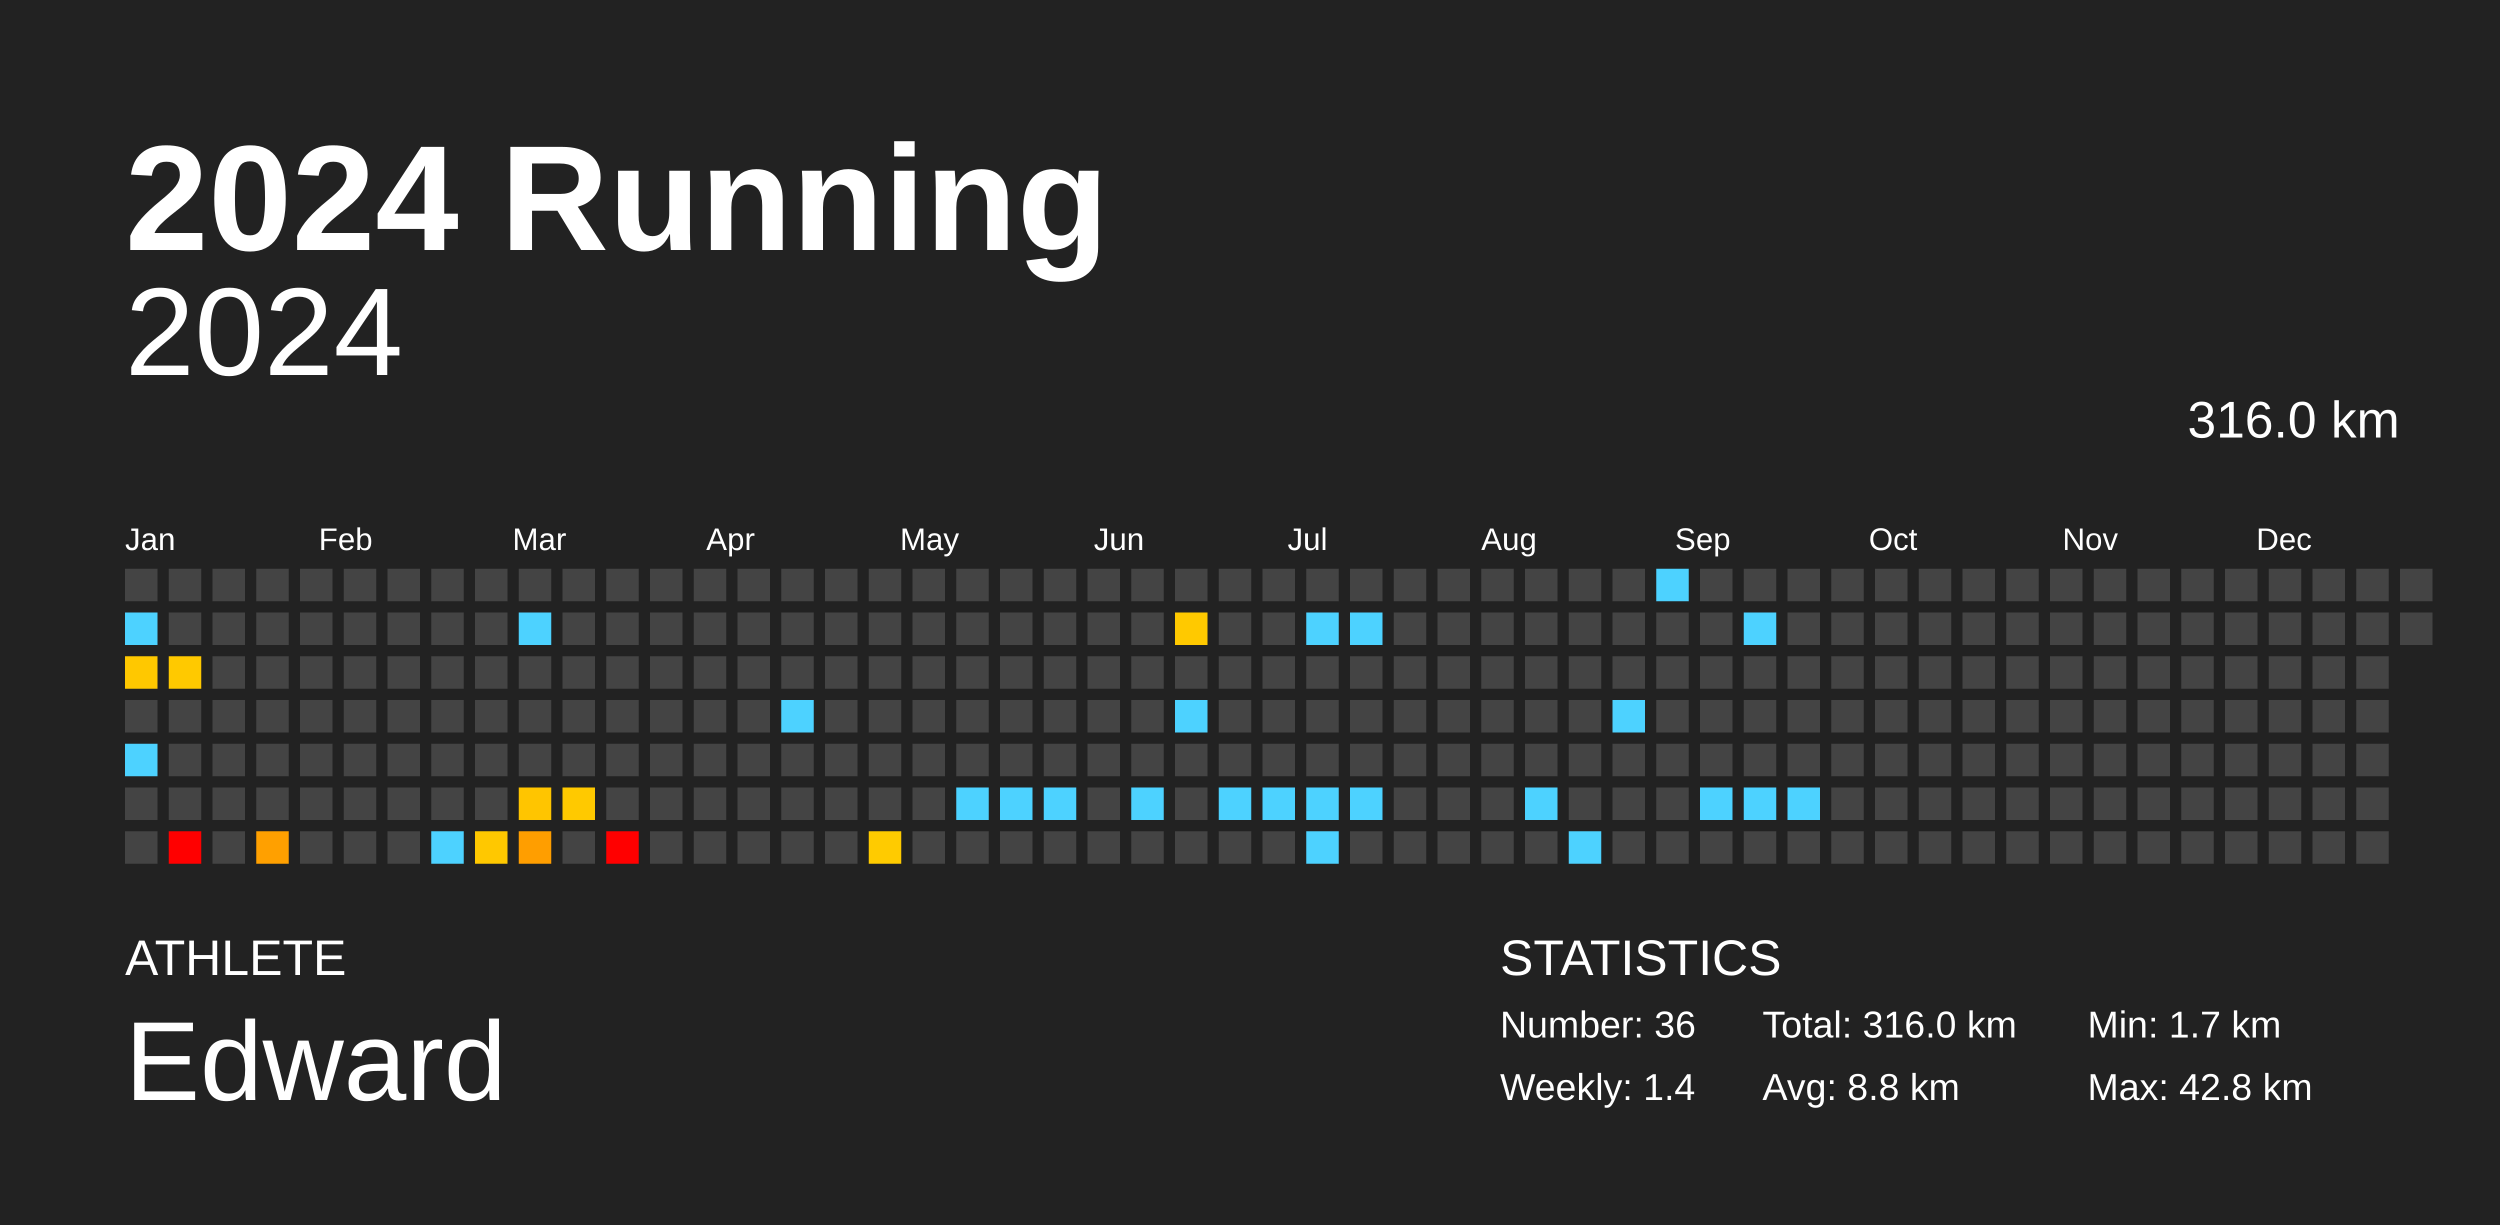
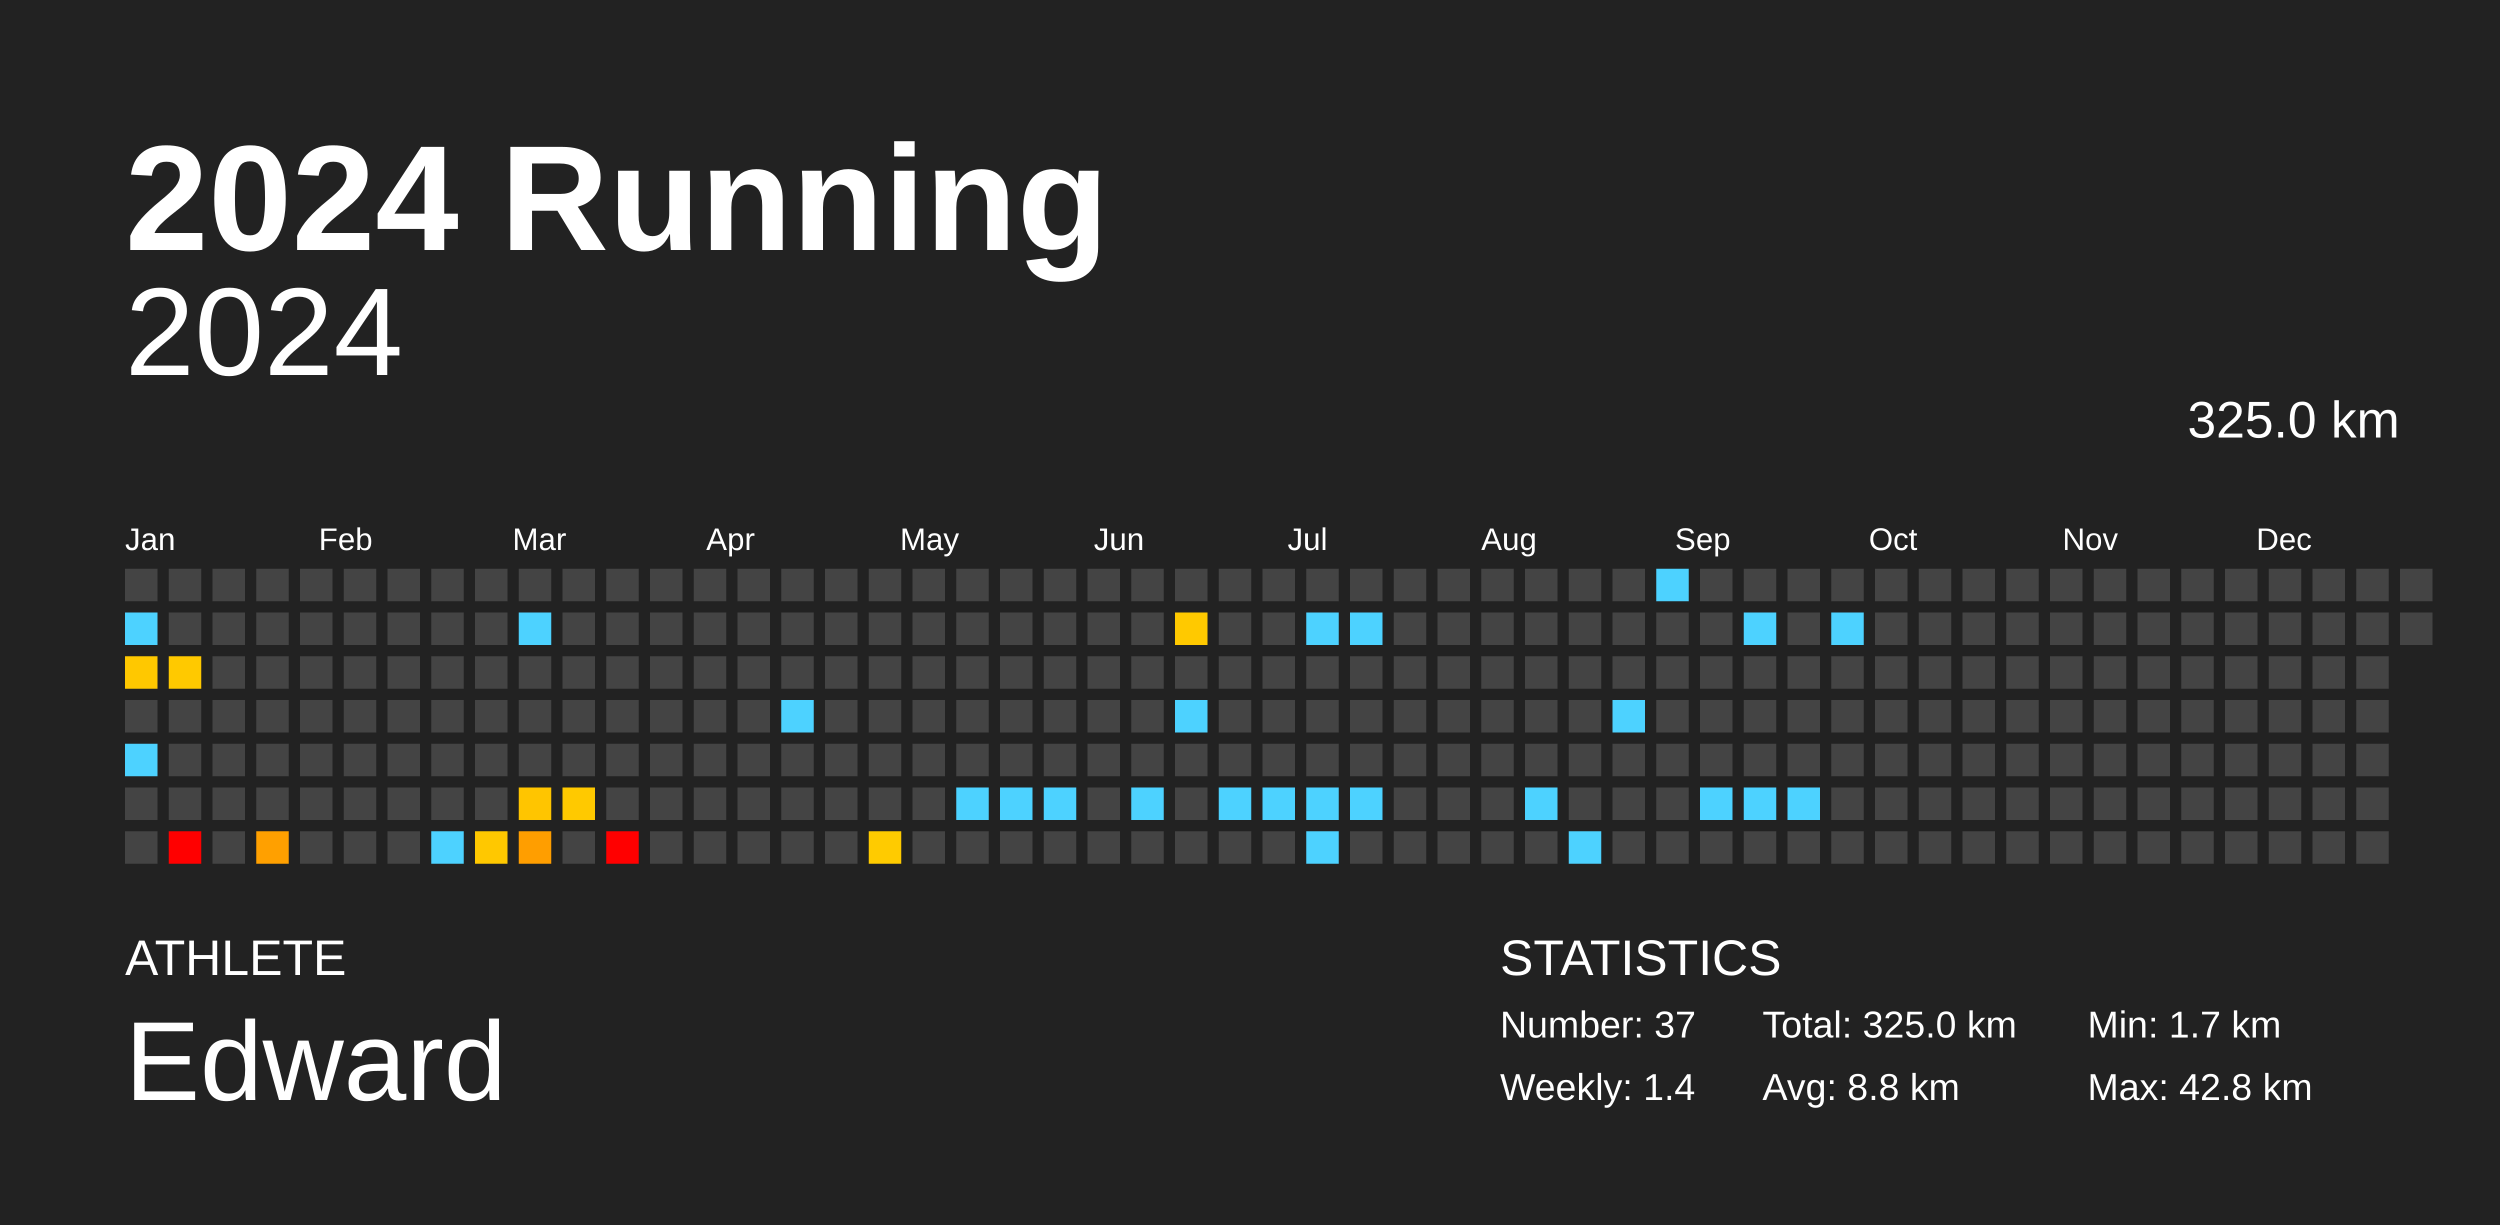
<svg xmlns="http://www.w3.org/2000/svg" baseProfile="full" height="98mm" version="1.1" viewBox="0,0,200,98" width="200mm">
  <defs />
  <rect fill="#222222" height="98" width="200" x="0" y="0" />
  <text fill="#FFFFFF" style="font-size:12px; font-family:Arial; font-weight:bold;" x="10" y="20">2024 Running</text>
  <text fill="#FFFFFF" style="font-size:4px; font-family:Arial" x="10" y="78">ATHLETE</text>
  <text fill="#FFFFFF" style="font-size:9px; font-family:Arial" x="10" y="88">Edward</text>
  <text fill="#FFFFFF" style="font-size:4px; font-family:Arial" x="120" y="78">STATISTICS</text>
-   <text fill="#FFFFFF" style="font-size:3px; font-family:Arial" x="120" y="83">Number: 36</text>
+   <text fill="#FFFFFF" style="font-size:3px; font-family:Arial" x="120" y="83">Number: 37</text>
  <text fill="#FFFFFF" style="font-size:3px; font-family:Arial" x="120" y="88">Weekly: 1.4</text>
-   <text fill="#FFFFFF" style="font-size:3px; font-family:Arial" x="141" y="83">Total: 316.0 km</text>
+   <text fill="#FFFFFF" style="font-size:3px; font-family:Arial" x="141" y="83">Total: 325.0 km</text>
  <text fill="#FFFFFF" style="font-size:3px; font-family:Arial" x="141" y="88">Avg: 8.8 km</text>
  <text fill="#FFFFFF" style="font-size:3px; font-family:Arial" x="167" y="83">Min: 1.7 km</text>
  <text fill="#FFFFFF" style="font-size:3px; font-family:Arial" x="167" y="88">Max: 42.8 km</text>
  <text alignment-baseline="hanging" fill="#FFFFFF" style="font-size:10.0px; font-family:Arial;" x="10" y="30">2024</text>
-   <text alignment-baseline="hanging" fill="#FFFFFF" style="font-size:4.125px; font-family:Arial;" x="175" y="35">316.0 km</text>
+   <text alignment-baseline="hanging" fill="#FFFFFF" style="font-size:4.125px; font-family:Arial;" x="175" y="35">325.0 km</text>
  <text fill="#FFFFFF" style="font-size:2.5px; font-family:Arial" x="10.0" y="44">Jan</text>
  <text fill="#FFFFFF" style="font-size:2.5px; font-family:Arial" x="25.5" y="44">Feb</text>
  <text fill="#FFFFFF" style="font-size:2.5px; font-family:Arial" x="41.0" y="44">Mar</text>
  <text fill="#FFFFFF" style="font-size:2.5px; font-family:Arial" x="56.5" y="44">Apr</text>
  <text fill="#FFFFFF" style="font-size:2.5px; font-family:Arial" x="72.0" y="44">May</text>
  <text fill="#FFFFFF" style="font-size:2.5px; font-family:Arial" x="87.5" y="44">Jun</text>
  <text fill="#FFFFFF" style="font-size:2.5px; font-family:Arial" x="103.0" y="44">Jul</text>
  <text fill="#FFFFFF" style="font-size:2.5px; font-family:Arial" x="118.5" y="44">Aug</text>
  <text fill="#FFFFFF" style="font-size:2.5px; font-family:Arial" x="134.0" y="44">Sep</text>
  <text fill="#FFFFFF" style="font-size:2.5px; font-family:Arial" x="149.5" y="44">Oct</text>
  <text fill="#FFFFFF" style="font-size:2.5px; font-family:Arial" x="165.0" y="44">Nov</text>
  <text fill="#FFFFFF" style="font-size:2.5px; font-family:Arial" x="180.5" y="44">Dec</text>
  <rect fill="#444444" height="2.6" width="2.6" x="10.0" y="45.5" />
  <rect fill="#4dd2ff" height="2.6" width="2.6" x="10.0" y="49.0" />
  <rect fill="#ffc800" height="2.6" width="2.6" x="10.0" y="52.5" />
  <rect fill="#444444" height="2.6" width="2.6" x="10.0" y="56.0" />
  <rect fill="#4dd2ff" height="2.6" width="2.6" x="10.0" y="59.5" />
  <rect fill="#444444" height="2.6" width="2.6" x="10.0" y="63.0" />
  <rect fill="#444444" height="2.6" width="2.6" x="10.0" y="66.5" />
  <rect fill="#444444" height="2.6" width="2.6" x="13.5" y="45.5" />
  <rect fill="#444444" height="2.6" width="2.6" x="13.5" y="49.0" />
  <rect fill="#ffc900" height="2.6" width="2.6" x="13.5" y="52.5" />
  <rect fill="#444444" height="2.6" width="2.6" x="13.5" y="56.0" />
  <rect fill="#444444" height="2.6" width="2.6" x="13.5" y="59.5" />
  <rect fill="#444444" height="2.6" width="2.6" x="13.5" y="63.0" />
  <rect fill="red" height="2.6" width="2.6" x="13.5" y="66.5" />
  <rect fill="#444444" height="2.6" width="2.6" x="17.0" y="45.5" />
  <rect fill="#444444" height="2.6" width="2.6" x="17.0" y="49.0" />
  <rect fill="#444444" height="2.6" width="2.6" x="17.0" y="52.5" />
  <rect fill="#444444" height="2.6" width="2.6" x="17.0" y="56.0" />
  <rect fill="#444444" height="2.6" width="2.6" x="17.0" y="59.5" />
  <rect fill="#444444" height="2.6" width="2.6" x="17.0" y="63.0" />
  <rect fill="#444444" height="2.6" width="2.6" x="17.0" y="66.5" />
  <rect fill="#444444" height="2.6" width="2.6" x="20.5" y="45.5" />
  <rect fill="#444444" height="2.6" width="2.6" x="20.5" y="49.0" />
  <rect fill="#444444" height="2.6" width="2.6" x="20.5" y="52.5" />
  <rect fill="#444444" height="2.6" width="2.6" x="20.5" y="56.0" />
  <rect fill="#444444" height="2.6" width="2.6" x="20.5" y="59.5" />
  <rect fill="#444444" height="2.6" width="2.6" x="20.5" y="63.0" />
  <rect fill="#ffa000" height="2.6" width="2.6" x="20.5" y="66.5" />
  <rect fill="#444444" height="2.6" width="2.6" x="24.0" y="45.5" />
  <rect fill="#444444" height="2.6" width="2.6" x="24.0" y="49.0" />
  <rect fill="#444444" height="2.6" width="2.6" x="24.0" y="52.5" />
  <rect fill="#444444" height="2.6" width="2.6" x="24.0" y="56.0" />
  <rect fill="#444444" height="2.6" width="2.6" x="24.0" y="59.5" />
  <rect fill="#444444" height="2.6" width="2.6" x="24.0" y="63.0" />
  <rect fill="#444444" height="2.6" width="2.6" x="24.0" y="66.5" />
  <rect fill="#444444" height="2.6" width="2.6" x="27.5" y="45.5" />
  <rect fill="#444444" height="2.6" width="2.6" x="27.5" y="49.0" />
  <rect fill="#444444" height="2.6" width="2.6" x="27.5" y="52.5" />
  <rect fill="#444444" height="2.6" width="2.6" x="27.5" y="56.0" />
  <rect fill="#444444" height="2.6" width="2.6" x="27.5" y="59.5" />
  <rect fill="#444444" height="2.6" width="2.6" x="27.5" y="63.0" />
  <rect fill="#444444" height="2.6" width="2.6" x="27.5" y="66.5" />
  <rect fill="#444444" height="2.6" width="2.6" x="31.0" y="45.5" />
  <rect fill="#444444" height="2.6" width="2.6" x="31.0" y="49.0" />
  <rect fill="#444444" height="2.6" width="2.6" x="31.0" y="52.5" />
  <rect fill="#444444" height="2.6" width="2.6" x="31.0" y="56.0" />
  <rect fill="#444444" height="2.6" width="2.6" x="31.0" y="59.5" />
  <rect fill="#444444" height="2.6" width="2.6" x="31.0" y="63.0" />
  <rect fill="#444444" height="2.6" width="2.6" x="31.0" y="66.5" />
  <rect fill="#444444" height="2.6" width="2.6" x="34.5" y="45.5" />
  <rect fill="#444444" height="2.6" width="2.6" x="34.5" y="49.0" />
  <rect fill="#444444" height="2.6" width="2.6" x="34.5" y="52.5" />
  <rect fill="#444444" height="2.6" width="2.6" x="34.5" y="56.0" />
  <rect fill="#444444" height="2.6" width="2.6" x="34.5" y="59.5" />
  <rect fill="#444444" height="2.6" width="2.6" x="34.5" y="63.0" />
  <rect fill="#4dd2ff" height="2.6" width="2.6" x="34.5" y="66.5" />
  <rect fill="#444444" height="2.6" width="2.6" x="38.0" y="45.5" />
  <rect fill="#444444" height="2.6" width="2.6" x="38.0" y="49.0" />
  <rect fill="#444444" height="2.6" width="2.6" x="38.0" y="52.5" />
  <rect fill="#444444" height="2.6" width="2.6" x="38.0" y="56.0" />
  <rect fill="#444444" height="2.6" width="2.6" x="38.0" y="59.5" />
  <rect fill="#444444" height="2.6" width="2.6" x="38.0" y="63.0" />
  <rect fill="#ffc800" height="2.6" width="2.6" x="38.0" y="66.5" />
  <rect fill="#444444" height="2.6" width="2.6" x="41.5" y="45.5" />
  <rect fill="#4dd2ff" height="2.6" width="2.6" x="41.5" y="49.0" />
  <rect fill="#444444" height="2.6" width="2.6" x="41.5" y="52.5" />
  <rect fill="#444444" height="2.6" width="2.6" x="41.5" y="56.0" />
  <rect fill="#444444" height="2.6" width="2.6" x="41.5" y="59.5" />
  <rect fill="#ffc500" height="2.6" width="2.6" x="41.5" y="63.0" />
  <rect fill="#ff9e00" height="2.6" width="2.6" x="41.5" y="66.5" />
  <rect fill="#444444" height="2.6" width="2.6" x="45.0" y="45.5" />
  <rect fill="#444444" height="2.6" width="2.6" x="45.0" y="49.0" />
  <rect fill="#444444" height="2.6" width="2.6" x="45.0" y="52.5" />
  <rect fill="#444444" height="2.6" width="2.6" x="45.0" y="56.0" />
  <rect fill="#444444" height="2.6" width="2.6" x="45.0" y="59.5" />
  <rect fill="#ffc900" height="2.6" width="2.6" x="45.0" y="63.0" />
  <rect fill="#444444" height="2.6" width="2.6" x="45.0" y="66.5" />
  <rect fill="#444444" height="2.6" width="2.6" x="48.5" y="45.5" />
  <rect fill="#444444" height="2.6" width="2.6" x="48.5" y="49.0" />
  <rect fill="#444444" height="2.6" width="2.6" x="48.5" y="52.5" />
  <rect fill="#444444" height="2.6" width="2.6" x="48.5" y="56.0" />
  <rect fill="#444444" height="2.6" width="2.6" x="48.5" y="59.5" />
  <rect fill="#444444" height="2.6" width="2.6" x="48.5" y="63.0" />
  <rect fill="red" height="2.6" width="2.6" x="48.5" y="66.5" />
  <rect fill="#444444" height="2.6" width="2.6" x="52.0" y="45.5" />
  <rect fill="#444444" height="2.6" width="2.6" x="52.0" y="49.0" />
  <rect fill="#444444" height="2.6" width="2.6" x="52.0" y="52.5" />
  <rect fill="#444444" height="2.6" width="2.6" x="52.0" y="56.0" />
  <rect fill="#444444" height="2.6" width="2.6" x="52.0" y="59.5" />
  <rect fill="#444444" height="2.6" width="2.6" x="52.0" y="63.0" />
  <rect fill="#444444" height="2.6" width="2.6" x="52.0" y="66.5" />
  <rect fill="#444444" height="2.6" width="2.6" x="55.5" y="45.5" />
  <rect fill="#444444" height="2.6" width="2.6" x="55.5" y="49.0" />
  <rect fill="#444444" height="2.6" width="2.6" x="55.5" y="52.5" />
  <rect fill="#444444" height="2.6" width="2.6" x="55.5" y="56.0" />
  <rect fill="#444444" height="2.6" width="2.6" x="55.5" y="59.5" />
  <rect fill="#444444" height="2.6" width="2.6" x="55.5" y="63.0" />
  <rect fill="#444444" height="2.6" width="2.6" x="55.5" y="66.5" />
  <rect fill="#444444" height="2.6" width="2.6" x="59.0" y="45.5" />
  <rect fill="#444444" height="2.6" width="2.6" x="59.0" y="49.0" />
  <rect fill="#444444" height="2.6" width="2.6" x="59.0" y="52.5" />
  <rect fill="#444444" height="2.6" width="2.6" x="59.0" y="56.0" />
  <rect fill="#444444" height="2.6" width="2.6" x="59.0" y="59.5" />
  <rect fill="#444444" height="2.6" width="2.6" x="59.0" y="63.0" />
  <rect fill="#444444" height="2.6" width="2.6" x="59.0" y="66.5" />
  <rect fill="#444444" height="2.6" width="2.6" x="62.5" y="45.5" />
  <rect fill="#444444" height="2.6" width="2.6" x="62.5" y="49.0" />
  <rect fill="#444444" height="2.6" width="2.6" x="62.5" y="52.5" />
  <rect fill="#4dd2ff" height="2.6" width="2.6" x="62.5" y="56.0" />
  <rect fill="#444444" height="2.6" width="2.6" x="62.5" y="59.5" />
  <rect fill="#444444" height="2.6" width="2.6" x="62.5" y="63.0" />
  <rect fill="#444444" height="2.6" width="2.6" x="62.5" y="66.5" />
  <rect fill="#444444" height="2.6" width="2.6" x="66.0" y="45.5" />
  <rect fill="#444444" height="2.6" width="2.6" x="66.0" y="49.0" />
  <rect fill="#444444" height="2.6" width="2.6" x="66.0" y="52.5" />
  <rect fill="#444444" height="2.6" width="2.6" x="66.0" y="56.0" />
  <rect fill="#444444" height="2.6" width="2.6" x="66.0" y="59.5" />
  <rect fill="#444444" height="2.6" width="2.6" x="66.0" y="63.0" />
  <rect fill="#444444" height="2.6" width="2.6" x="66.0" y="66.5" />
  <rect fill="#444444" height="2.6" width="2.6" x="69.5" y="45.5" />
  <rect fill="#444444" height="2.6" width="2.6" x="69.5" y="49.0" />
  <rect fill="#444444" height="2.6" width="2.6" x="69.5" y="52.5" />
  <rect fill="#444444" height="2.6" width="2.6" x="69.5" y="56.0" />
  <rect fill="#444444" height="2.6" width="2.6" x="69.5" y="59.5" />
  <rect fill="#444444" height="2.6" width="2.6" x="69.5" y="63.0" />
  <rect fill="#ffcb00" height="2.6" width="2.6" x="69.5" y="66.5" />
  <rect fill="#444444" height="2.6" width="2.6" x="73.0" y="45.5" />
  <rect fill="#444444" height="2.6" width="2.6" x="73.0" y="49.0" />
  <rect fill="#444444" height="2.6" width="2.6" x="73.0" y="52.5" />
  <rect fill="#444444" height="2.6" width="2.6" x="73.0" y="56.0" />
  <rect fill="#444444" height="2.6" width="2.6" x="73.0" y="59.5" />
  <rect fill="#444444" height="2.6" width="2.6" x="73.0" y="63.0" />
  <rect fill="#444444" height="2.6" width="2.6" x="73.0" y="66.5" />
  <rect fill="#444444" height="2.6" width="2.6" x="76.5" y="45.5" />
  <rect fill="#444444" height="2.6" width="2.6" x="76.5" y="49.0" />
  <rect fill="#444444" height="2.6" width="2.6" x="76.5" y="52.5" />
  <rect fill="#444444" height="2.6" width="2.6" x="76.5" y="56.0" />
  <rect fill="#444444" height="2.6" width="2.6" x="76.5" y="59.5" />
  <rect fill="#4dd2ff" height="2.6" width="2.6" x="76.5" y="63.0" />
  <rect fill="#444444" height="2.6" width="2.6" x="76.5" y="66.5" />
  <rect fill="#444444" height="2.6" width="2.6" x="80.0" y="45.5" />
  <rect fill="#444444" height="2.6" width="2.6" x="80.0" y="49.0" />
  <rect fill="#444444" height="2.6" width="2.6" x="80.0" y="52.5" />
  <rect fill="#444444" height="2.6" width="2.6" x="80.0" y="56.0" />
  <rect fill="#444444" height="2.6" width="2.6" x="80.0" y="59.5" />
  <rect fill="#4dd2ff" height="2.6" width="2.6" x="80.0" y="63.0" />
  <rect fill="#444444" height="2.6" width="2.6" x="80.0" y="66.5" />
  <rect fill="#444444" height="2.6" width="2.6" x="83.5" y="45.5" />
  <rect fill="#444444" height="2.6" width="2.6" x="83.5" y="49.0" />
  <rect fill="#444444" height="2.6" width="2.6" x="83.5" y="52.5" />
  <rect fill="#444444" height="2.6" width="2.6" x="83.5" y="56.0" />
  <rect fill="#444444" height="2.6" width="2.6" x="83.5" y="59.5" />
  <rect fill="#4dd2ff" height="2.6" width="2.6" x="83.5" y="63.0" />
  <rect fill="#444444" height="2.6" width="2.6" x="83.5" y="66.5" />
  <rect fill="#444444" height="2.6" width="2.6" x="87.0" y="45.5" />
  <rect fill="#444444" height="2.6" width="2.6" x="87.0" y="49.0" />
  <rect fill="#444444" height="2.6" width="2.6" x="87.0" y="52.5" />
  <rect fill="#444444" height="2.6" width="2.6" x="87.0" y="56.0" />
  <rect fill="#444444" height="2.6" width="2.6" x="87.0" y="59.5" />
  <rect fill="#444444" height="2.6" width="2.6" x="87.0" y="63.0" />
  <rect fill="#444444" height="2.6" width="2.6" x="87.0" y="66.5" />
  <rect fill="#444444" height="2.6" width="2.6" x="90.5" y="45.5" />
  <rect fill="#444444" height="2.6" width="2.6" x="90.5" y="49.0" />
  <rect fill="#444444" height="2.6" width="2.6" x="90.5" y="52.5" />
  <rect fill="#444444" height="2.6" width="2.6" x="90.5" y="56.0" />
  <rect fill="#444444" height="2.6" width="2.6" x="90.5" y="59.5" />
  <rect fill="#4dd2ff" height="2.6" width="2.6" x="90.5" y="63.0" />
  <rect fill="#444444" height="2.6" width="2.6" x="90.5" y="66.5" />
  <rect fill="#444444" height="2.6" width="2.6" x="94.0" y="45.5" />
  <rect fill="#ffc900" height="2.6" width="2.6" x="94.0" y="49.0" />
  <rect fill="#444444" height="2.6" width="2.6" x="94.0" y="52.5" />
  <rect fill="#4dd2ff" height="2.6" width="2.6" x="94.0" y="56.0" />
  <rect fill="#444444" height="2.6" width="2.6" x="94.0" y="59.5" />
  <rect fill="#444444" height="2.6" width="2.6" x="94.0" y="63.0" />
  <rect fill="#444444" height="2.6" width="2.6" x="94.0" y="66.5" />
  <rect fill="#444444" height="2.6" width="2.6" x="97.5" y="45.5" />
  <rect fill="#444444" height="2.6" width="2.6" x="97.5" y="49.0" />
  <rect fill="#444444" height="2.6" width="2.6" x="97.5" y="52.5" />
  <rect fill="#444444" height="2.6" width="2.6" x="97.5" y="56.0" />
  <rect fill="#444444" height="2.6" width="2.6" x="97.5" y="59.5" />
  <rect fill="#4dd2ff" height="2.6" width="2.6" x="97.5" y="63.0" />
  <rect fill="#444444" height="2.6" width="2.6" x="97.5" y="66.5" />
  <rect fill="#444444" height="2.6" width="2.6" x="101.0" y="45.5" />
  <rect fill="#444444" height="2.6" width="2.6" x="101.0" y="49.0" />
  <rect fill="#444444" height="2.6" width="2.6" x="101.0" y="52.5" />
  <rect fill="#444444" height="2.6" width="2.6" x="101.0" y="56.0" />
  <rect fill="#444444" height="2.6" width="2.6" x="101.0" y="59.5" />
  <rect fill="#4dd2ff" height="2.6" width="2.6" x="101.0" y="63.0" />
  <rect fill="#444444" height="2.6" width="2.6" x="101.0" y="66.5" />
  <rect fill="#444444" height="2.6" width="2.6" x="104.5" y="45.5" />
  <rect fill="#4dd2ff" height="2.6" width="2.6" x="104.5" y="49.0" />
  <rect fill="#444444" height="2.6" width="2.6" x="104.5" y="52.5" />
  <rect fill="#444444" height="2.6" width="2.6" x="104.5" y="56.0" />
  <rect fill="#444444" height="2.6" width="2.6" x="104.5" y="59.5" />
  <rect fill="#4dd2ff" height="2.6" width="2.6" x="104.5" y="63.0" />
  <rect fill="#4dd2ff" height="2.6" width="2.6" x="104.5" y="66.5" />
  <rect fill="#444444" height="2.6" width="2.6" x="108.0" y="45.5" />
  <rect fill="#4dd2ff" height="2.6" width="2.6" x="108.0" y="49.0" />
  <rect fill="#444444" height="2.6" width="2.6" x="108.0" y="52.5" />
  <rect fill="#444444" height="2.6" width="2.6" x="108.0" y="56.0" />
  <rect fill="#444444" height="2.6" width="2.6" x="108.0" y="59.5" />
  <rect fill="#4dd2ff" height="2.6" width="2.6" x="108.0" y="63.0" />
  <rect fill="#444444" height="2.6" width="2.6" x="108.0" y="66.5" />
  <rect fill="#444444" height="2.6" width="2.6" x="111.5" y="45.5" />
  <rect fill="#444444" height="2.6" width="2.6" x="111.5" y="49.0" />
  <rect fill="#444444" height="2.6" width="2.6" x="111.5" y="52.5" />
  <rect fill="#444444" height="2.6" width="2.6" x="111.5" y="56.0" />
  <rect fill="#444444" height="2.6" width="2.6" x="111.5" y="59.5" />
  <rect fill="#444444" height="2.6" width="2.6" x="111.5" y="63.0" />
  <rect fill="#444444" height="2.6" width="2.6" x="111.5" y="66.5" />
  <rect fill="#444444" height="2.6" width="2.6" x="115.0" y="45.5" />
  <rect fill="#444444" height="2.6" width="2.6" x="115.0" y="49.0" />
  <rect fill="#444444" height="2.6" width="2.6" x="115.0" y="52.5" />
  <rect fill="#444444" height="2.6" width="2.6" x="115.0" y="56.0" />
  <rect fill="#444444" height="2.6" width="2.6" x="115.0" y="59.5" />
  <rect fill="#444444" height="2.6" width="2.6" x="115.0" y="63.0" />
  <rect fill="#444444" height="2.6" width="2.6" x="115.0" y="66.5" />
  <rect fill="#444444" height="2.6" width="2.6" x="118.5" y="45.5" />
  <rect fill="#444444" height="2.6" width="2.6" x="118.5" y="49.0" />
  <rect fill="#444444" height="2.6" width="2.6" x="118.5" y="52.5" />
  <rect fill="#444444" height="2.6" width="2.6" x="118.5" y="56.0" />
  <rect fill="#444444" height="2.6" width="2.6" x="118.5" y="59.5" />
  <rect fill="#444444" height="2.6" width="2.6" x="118.5" y="63.0" />
  <rect fill="#444444" height="2.6" width="2.6" x="118.5" y="66.5" />
  <rect fill="#444444" height="2.6" width="2.6" x="122.0" y="45.5" />
  <rect fill="#444444" height="2.6" width="2.6" x="122.0" y="49.0" />
  <rect fill="#444444" height="2.6" width="2.6" x="122.0" y="52.5" />
  <rect fill="#444444" height="2.6" width="2.6" x="122.0" y="56.0" />
  <rect fill="#444444" height="2.6" width="2.6" x="122.0" y="59.5" />
  <rect fill="#4dd2ff" height="2.6" width="2.6" x="122.0" y="63.0" />
  <rect fill="#444444" height="2.6" width="2.6" x="122.0" y="66.5" />
  <rect fill="#444444" height="2.6" width="2.6" x="125.5" y="45.5" />
  <rect fill="#444444" height="2.6" width="2.6" x="125.5" y="49.0" />
  <rect fill="#444444" height="2.6" width="2.6" x="125.5" y="52.5" />
  <rect fill="#444444" height="2.6" width="2.6" x="125.5" y="56.0" />
  <rect fill="#444444" height="2.6" width="2.6" x="125.5" y="59.5" />
  <rect fill="#444444" height="2.6" width="2.6" x="125.5" y="63.0" />
  <rect fill="#4dd2ff" height="2.6" width="2.6" x="125.5" y="66.5" />
  <rect fill="#444444" height="2.6" width="2.6" x="129.0" y="45.5" />
  <rect fill="#444444" height="2.6" width="2.6" x="129.0" y="49.0" />
  <rect fill="#444444" height="2.6" width="2.6" x="129.0" y="52.5" />
  <rect fill="#4dd2ff" height="2.6" width="2.6" x="129.0" y="56.0" />
  <rect fill="#444444" height="2.6" width="2.6" x="129.0" y="59.5" />
  <rect fill="#444444" height="2.6" width="2.6" x="129.0" y="63.0" />
  <rect fill="#444444" height="2.6" width="2.6" x="129.0" y="66.5" />
  <rect fill="#4dd2ff" height="2.6" width="2.6" x="132.5" y="45.5" />
  <rect fill="#444444" height="2.6" width="2.6" x="132.5" y="49.0" />
  <rect fill="#444444" height="2.6" width="2.6" x="132.5" y="52.5" />
  <rect fill="#444444" height="2.6" width="2.6" x="132.5" y="56.0" />
  <rect fill="#444444" height="2.6" width="2.6" x="132.5" y="59.5" />
  <rect fill="#444444" height="2.6" width="2.6" x="132.5" y="63.0" />
  <rect fill="#444444" height="2.6" width="2.6" x="132.5" y="66.5" />
  <rect fill="#444444" height="2.6" width="2.6" x="136.0" y="45.5" />
  <rect fill="#444444" height="2.6" width="2.6" x="136.0" y="49.0" />
  <rect fill="#444444" height="2.6" width="2.6" x="136.0" y="52.5" />
  <rect fill="#444444" height="2.6" width="2.6" x="136.0" y="56.0" />
  <rect fill="#444444" height="2.6" width="2.6" x="136.0" y="59.5" />
  <rect fill="#4dd2ff" height="2.6" width="2.6" x="136.0" y="63.0" />
  <rect fill="#444444" height="2.6" width="2.6" x="136.0" y="66.5" />
  <rect fill="#444444" height="2.6" width="2.6" x="139.5" y="45.5" />
  <rect fill="#4dd2ff" height="2.6" width="2.6" x="139.5" y="49.0" />
  <rect fill="#444444" height="2.6" width="2.6" x="139.5" y="52.5" />
  <rect fill="#444444" height="2.6" width="2.6" x="139.5" y="56.0" />
  <rect fill="#444444" height="2.6" width="2.6" x="139.5" y="59.5" />
  <rect fill="#4dd2ff" height="2.6" width="2.6" x="139.5" y="63.0" />
  <rect fill="#444444" height="2.6" width="2.6" x="139.5" y="66.5" />
  <rect fill="#444444" height="2.6" width="2.6" x="143.0" y="45.5" />
  <rect fill="#444444" height="2.6" width="2.6" x="143.0" y="49.0" />
  <rect fill="#444444" height="2.6" width="2.6" x="143.0" y="52.5" />
  <rect fill="#444444" height="2.6" width="2.6" x="143.0" y="56.0" />
  <rect fill="#444444" height="2.6" width="2.6" x="143.0" y="59.5" />
  <rect fill="#4dd2ff" height="2.6" width="2.6" x="143.0" y="63.0" />
  <rect fill="#444444" height="2.6" width="2.6" x="143.0" y="66.5" />
  <rect fill="#444444" height="2.6" width="2.6" x="146.5" y="45.5" />
-   <rect fill="#444444" height="2.6" width="2.6" x="146.5" y="49.0" />
+   <rect fill="#4dd2ff" height="2.6" width="2.6" x="146.5" y="49.0" />
  <rect fill="#444444" height="2.6" width="2.6" x="146.5" y="52.5" />
  <rect fill="#444444" height="2.6" width="2.6" x="146.5" y="56.0" />
  <rect fill="#444444" height="2.6" width="2.6" x="146.5" y="59.5" />
  <rect fill="#444444" height="2.6" width="2.6" x="146.5" y="63.0" />
  <rect fill="#444444" height="2.6" width="2.6" x="146.5" y="66.5" />
  <rect fill="#444444" height="2.6" width="2.6" x="150.0" y="45.5" />
  <rect fill="#444444" height="2.6" width="2.6" x="150.0" y="49.0" />
  <rect fill="#444444" height="2.6" width="2.6" x="150.0" y="52.5" />
  <rect fill="#444444" height="2.6" width="2.6" x="150.0" y="56.0" />
  <rect fill="#444444" height="2.6" width="2.6" x="150.0" y="59.5" />
  <rect fill="#444444" height="2.6" width="2.6" x="150.0" y="63.0" />
  <rect fill="#444444" height="2.6" width="2.6" x="150.0" y="66.5" />
  <rect fill="#444444" height="2.6" width="2.6" x="153.5" y="45.5" />
  <rect fill="#444444" height="2.6" width="2.6" x="153.5" y="49.0" />
  <rect fill="#444444" height="2.6" width="2.6" x="153.5" y="52.5" />
  <rect fill="#444444" height="2.6" width="2.6" x="153.5" y="56.0" />
  <rect fill="#444444" height="2.6" width="2.6" x="153.5" y="59.5" />
  <rect fill="#444444" height="2.6" width="2.6" x="153.5" y="63.0" />
  <rect fill="#444444" height="2.6" width="2.6" x="153.5" y="66.5" />
  <rect fill="#444444" height="2.6" width="2.6" x="157.0" y="45.5" />
  <rect fill="#444444" height="2.6" width="2.6" x="157.0" y="49.0" />
  <rect fill="#444444" height="2.6" width="2.6" x="157.0" y="52.5" />
  <rect fill="#444444" height="2.6" width="2.6" x="157.0" y="56.0" />
  <rect fill="#444444" height="2.6" width="2.6" x="157.0" y="59.5" />
  <rect fill="#444444" height="2.6" width="2.6" x="157.0" y="63.0" />
  <rect fill="#444444" height="2.6" width="2.6" x="157.0" y="66.5" />
  <rect fill="#444444" height="2.6" width="2.6" x="160.5" y="45.5" />
  <rect fill="#444444" height="2.6" width="2.6" x="160.5" y="49.0" />
  <rect fill="#444444" height="2.6" width="2.6" x="160.5" y="52.5" />
  <rect fill="#444444" height="2.6" width="2.6" x="160.5" y="56.0" />
  <rect fill="#444444" height="2.6" width="2.6" x="160.5" y="59.5" />
  <rect fill="#444444" height="2.6" width="2.6" x="160.5" y="63.0" />
  <rect fill="#444444" height="2.6" width="2.6" x="160.5" y="66.5" />
  <rect fill="#444444" height="2.6" width="2.6" x="164.0" y="45.5" />
  <rect fill="#444444" height="2.6" width="2.6" x="164.0" y="49.0" />
  <rect fill="#444444" height="2.6" width="2.6" x="164.0" y="52.5" />
  <rect fill="#444444" height="2.6" width="2.6" x="164.0" y="56.0" />
  <rect fill="#444444" height="2.6" width="2.6" x="164.0" y="59.5" />
  <rect fill="#444444" height="2.6" width="2.6" x="164.0" y="63.0" />
  <rect fill="#444444" height="2.6" width="2.6" x="164.0" y="66.5" />
  <rect fill="#444444" height="2.6" width="2.6" x="167.5" y="45.5" />
  <rect fill="#444444" height="2.6" width="2.6" x="167.5" y="49.0" />
  <rect fill="#444444" height="2.6" width="2.6" x="167.5" y="52.5" />
  <rect fill="#444444" height="2.6" width="2.6" x="167.5" y="56.0" />
  <rect fill="#444444" height="2.6" width="2.6" x="167.5" y="59.5" />
  <rect fill="#444444" height="2.6" width="2.6" x="167.5" y="63.0" />
  <rect fill="#444444" height="2.6" width="2.6" x="167.5" y="66.5" />
  <rect fill="#444444" height="2.6" width="2.6" x="171.0" y="45.5" />
  <rect fill="#444444" height="2.6" width="2.6" x="171.0" y="49.0" />
  <rect fill="#444444" height="2.6" width="2.6" x="171.0" y="52.5" />
  <rect fill="#444444" height="2.6" width="2.6" x="171.0" y="56.0" />
  <rect fill="#444444" height="2.6" width="2.6" x="171.0" y="59.5" />
  <rect fill="#444444" height="2.6" width="2.6" x="171.0" y="63.0" />
  <rect fill="#444444" height="2.6" width="2.6" x="171.0" y="66.5" />
  <rect fill="#444444" height="2.6" width="2.6" x="174.5" y="45.5" />
  <rect fill="#444444" height="2.6" width="2.6" x="174.5" y="49.0" />
  <rect fill="#444444" height="2.6" width="2.6" x="174.5" y="52.5" />
  <rect fill="#444444" height="2.6" width="2.6" x="174.5" y="56.0" />
  <rect fill="#444444" height="2.6" width="2.6" x="174.5" y="59.5" />
  <rect fill="#444444" height="2.6" width="2.6" x="174.5" y="63.0" />
  <rect fill="#444444" height="2.6" width="2.6" x="174.5" y="66.5" />
  <rect fill="#444444" height="2.6" width="2.6" x="178.0" y="45.5" />
  <rect fill="#444444" height="2.6" width="2.6" x="178.0" y="49.0" />
  <rect fill="#444444" height="2.6" width="2.6" x="178.0" y="52.5" />
  <rect fill="#444444" height="2.6" width="2.6" x="178.0" y="56.0" />
  <rect fill="#444444" height="2.6" width="2.6" x="178.0" y="59.5" />
  <rect fill="#444444" height="2.6" width="2.6" x="178.0" y="63.0" />
  <rect fill="#444444" height="2.6" width="2.6" x="178.0" y="66.5" />
  <rect fill="#444444" height="2.6" width="2.6" x="181.5" y="45.5" />
  <rect fill="#444444" height="2.6" width="2.6" x="181.5" y="49.0" />
  <rect fill="#444444" height="2.6" width="2.6" x="181.5" y="52.5" />
  <rect fill="#444444" height="2.6" width="2.6" x="181.5" y="56.0" />
  <rect fill="#444444" height="2.6" width="2.6" x="181.5" y="59.5" />
  <rect fill="#444444" height="2.6" width="2.6" x="181.5" y="63.0" />
  <rect fill="#444444" height="2.6" width="2.6" x="181.5" y="66.5" />
  <rect fill="#444444" height="2.6" width="2.6" x="185.0" y="45.5" />
  <rect fill="#444444" height="2.6" width="2.6" x="185.0" y="49.0" />
  <rect fill="#444444" height="2.6" width="2.6" x="185.0" y="52.5" />
  <rect fill="#444444" height="2.6" width="2.6" x="185.0" y="56.0" />
  <rect fill="#444444" height="2.6" width="2.6" x="185.0" y="59.5" />
  <rect fill="#444444" height="2.6" width="2.6" x="185.0" y="63.0" />
  <rect fill="#444444" height="2.6" width="2.6" x="185.0" y="66.5" />
  <rect fill="#444444" height="2.6" width="2.6" x="188.5" y="45.5" />
  <rect fill="#444444" height="2.6" width="2.6" x="188.5" y="49.0" />
  <rect fill="#444444" height="2.6" width="2.6" x="188.5" y="52.5" />
  <rect fill="#444444" height="2.6" width="2.6" x="188.5" y="56.0" />
  <rect fill="#444444" height="2.6" width="2.6" x="188.5" y="59.5" />
  <rect fill="#444444" height="2.6" width="2.6" x="188.5" y="63.0" />
  <rect fill="#444444" height="2.6" width="2.6" x="188.5" y="66.5" />
  <rect fill="#444444" height="2.6" width="2.6" x="192.0" y="45.5" />
  <rect fill="#444444" height="2.6" width="2.6" x="192.0" y="49.0" />
</svg>
